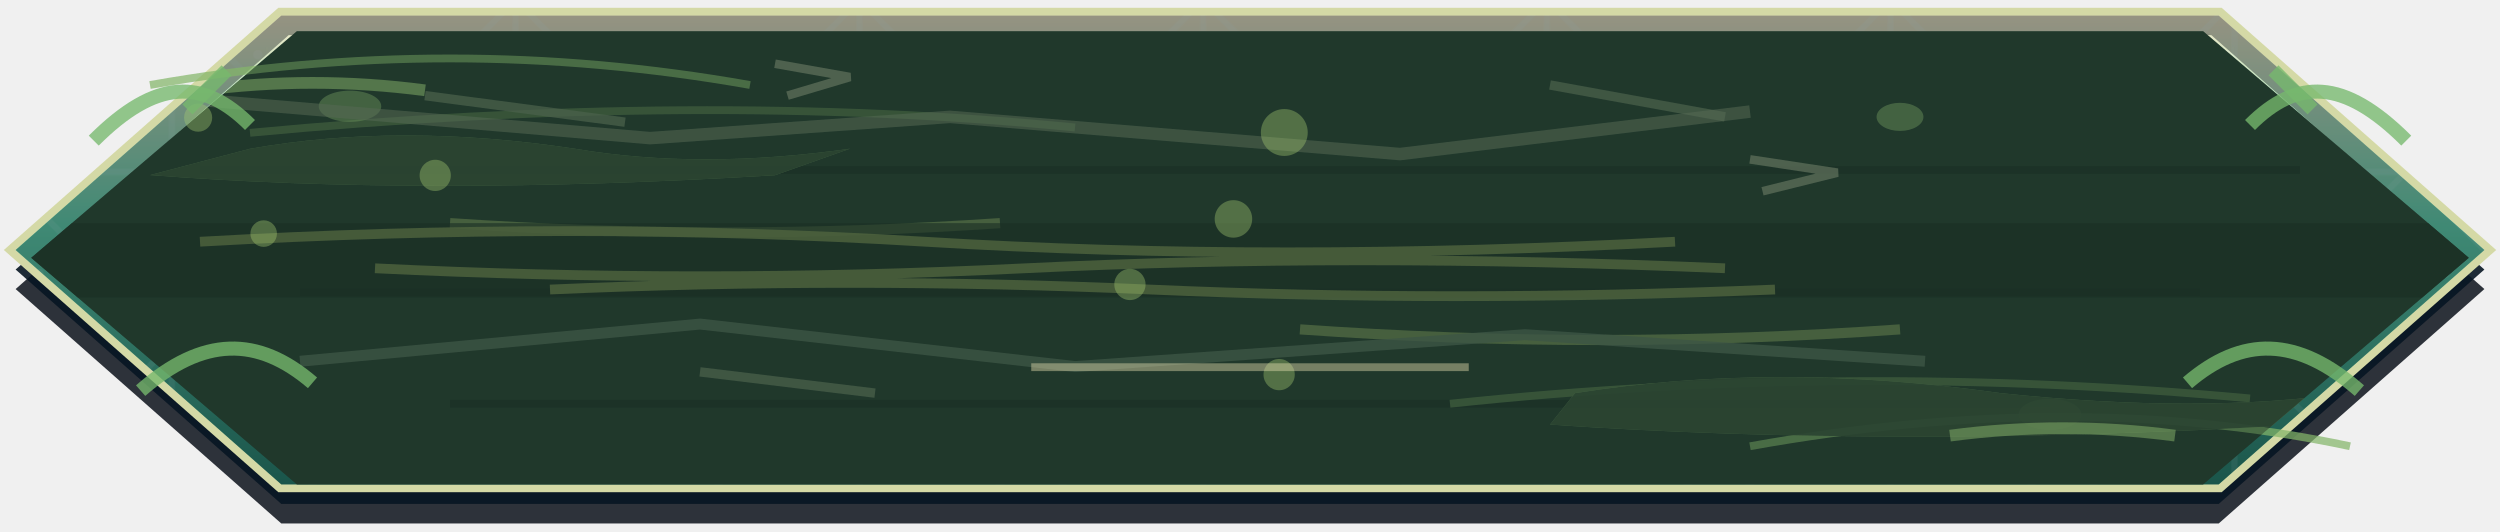
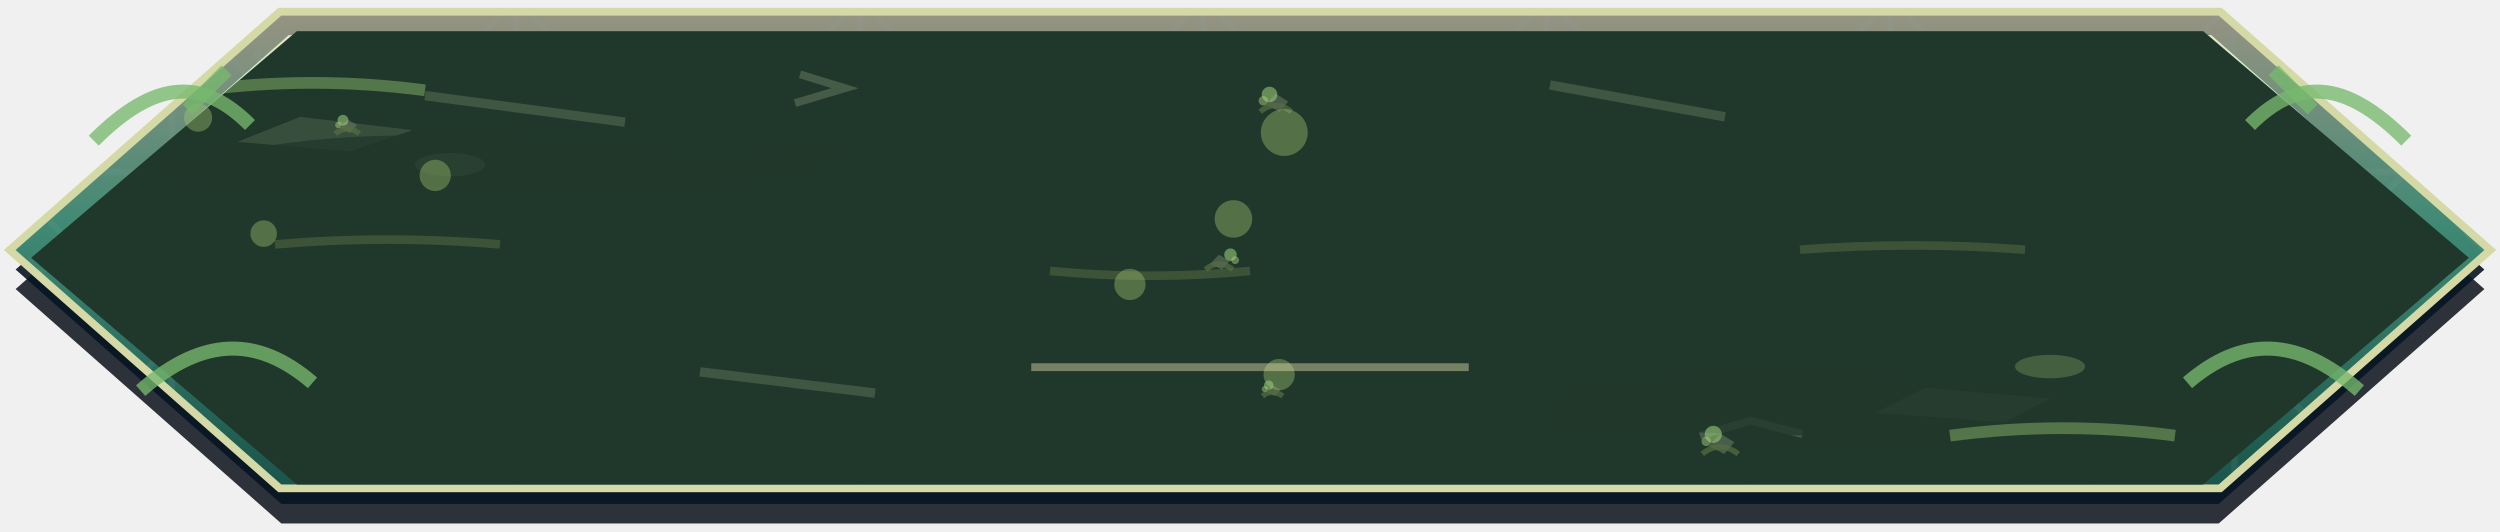
<svg xmlns="http://www.w3.org/2000/svg" width="640" height="136" viewBox="0 0 320 68" role="img" aria-label="M7 primary-hex-button normal" data-style="m11-enchanted-forest@0.1.0" data-geometry-shape="wide-hexagon" data-corner-radius="2" data-end-cap-depth="34">
  <defs>
    <linearGradient id="m11-primary-hex-button-320x68-normal-plate" x1="0" y1="0" x2="0" y2="1">
      <stop offset="0" stop-color="#5C7650" />
      <stop offset=".48" stop-color="#20382B" />
      <stop offset="1" stop-color="#13251E" />
    </linearGradient>
    <linearGradient id="m11-primary-hex-button-320x68-normal-primary" x1="0" y1="0" x2="0" y2="1">
      <stop offset="0" stop-color="#F1E8C8" />
      <stop offset=".45" stop-color="#66D9B2" />
      <stop offset="1" stop-color="#2A856F" />
    </linearGradient>
    <linearGradient id="m11-primary-hex-button-320x68-normal-energy" x1="0" y1="0" x2="1" y2="0">
      <stop offset="0" stop-color="#B8E0A5" stop-opacity="0" />
      <stop offset=".5" stop-color="#B8E0A5" stop-opacity=".86" />
      <stop offset="1" stop-color="#B8E0A5" stop-opacity="0" />
    </linearGradient>
    <pattern id="m11-primary-hex-button-320x68-normal-grain" width="28" height="28" patternUnits="userSpaceOnUse">
      <circle cx="5" cy="7" r=".6" fill="#FFFFFF" fill-opacity=".12" />
      <circle cx="20" cy="15" r=".45" fill="#061321" fill-opacity=".2" />
    </pattern>
    <pattern id="m11-primary-hex-button-320x68-normal-plate-pattern" width="44" height="44" patternUnits="userSpaceOnUse">
      <path d="M0 22H44M22 0V44M0 22L22 0 44 22 22 44Z" fill="none" stroke="#D8FBFF" stroke-opacity=".12" stroke-width=".8" />
    </pattern>
    <mask id="m11-primary-hex-button-320x68-normal-mask">
      <path d="M36 2H284L318 32L284 62H36L2 32Z" fill="white" />
    </mask>
  </defs>
  <g opacity="1">
    <g id="m11-primary-hex-button-320x68-normal-outer-shadow" data-layer="outer-shadow" transform="translate(0 5)">
      <path d="M36 2H284L318 32L284 62H36L2 32Z" fill="#020812" opacity=".82" />
    </g>
    <g id="m11-primary-hex-button-320x68-normal-connected-depth" data-layer="connected-depth" transform="translate(0 2.5)">
      <path d="M36 2H284L318 32L284 62H36L2 32Z" fill="#071522" opacity=".9" />
    </g>
    <g id="m11-primary-hex-button-320x68-normal-outer-frame" data-layer="outer-frame">
      <path d="M36 2H284L318 32L284 62H36L2 32Z" fill="#071421" stroke="#D4D9A6" stroke-width="2" stroke-linejoin="miter" />
    </g>
    <g id="m11-primary-hex-button-320x68-normal-inner-plate-fill" data-layer="inner-plate-fill">
      <path d="M36 2H284L318 32L284 62H36L2 32Z" fill="url(#m11-primary-hex-button-320x68-normal-primary)" />
    </g>
    <g id="m11-primary-hex-button-320x68-normal-surface-grain" data-layer="surface-grain" data-material-source="m8-ice-grain" mask="url(#m11-primary-hex-button-320x68-normal-mask)">
      <rect width="320" height="68" fill="url(#m11-primary-hex-button-320x68-normal-grain)" />
    </g>
    <g id="m11-primary-hex-button-320x68-normal-surface-pattern" data-layer="surface-pattern" data-material-source="m8-crystal-facet-pattern" mask="url(#m11-primary-hex-button-320x68-normal-mask)">
      <rect width="320" height="68" fill="url(#m11-primary-hex-button-320x68-normal-plate-pattern)" />
    </g>
    <g id="m11-primary-hex-button-320x68-normal-side-bevel-shade" data-layer="side-bevel-shade" mask="url(#m11-primary-hex-button-320x68-normal-mask)">
      <path d="M36 2H284L318 32L284 62H36L2 32Z" fill="none" stroke="#020812" stroke-opacity=".38" stroke-width="5" />
    </g>
    <g id="m11-primary-hex-button-320x68-normal-top-bevel-highlight" data-layer="top-bevel-highlight" mask="url(#m11-primary-hex-button-320x68-normal-mask)">
      <path d="M44 8H276" stroke="#FFFFFF" stroke-opacity=".55" stroke-width="3" stroke-linecap="square" />
    </g>
    <g id="m11-primary-hex-button-320x68-normal-cold-edge-accent" data-layer="cold-edge-accent" data-material-source="m8-cold-edge-accent" mask="url(#m11-primary-hex-button-320x68-normal-mask)">
      <rect x="34" y="6" width="252" height="8" fill="url(#m11-primary-hex-button-320x68-normal-energy)" />
    </g>
    <g id="m11-primary-hex-button-320x68-normal-ornament-decal" data-layer="ornament-decal" data-material-source="m7-ornament-marks" mask="url(#m11-primary-hex-button-320x68-normal-mask)">
      <path d="M42 55h16M262 55h16" stroke="#E6FCFF" stroke-opacity=".5" stroke-width="2" />
    </g>
    <g id="m11-primary-hex-button-material-stack" data-layer="forest-material-stack" data-material-families="weathered-stone,dark-wood,moss-lichen">
      <path d="M38 4H282L316 33L282 62H38L4 33Z" fill="#20382B" />
-       <path d="M25.6 21.76H294.4M38.4 37.4H281.6M57.6 51.68H262.4" stroke="#182E24" stroke-width="1" stroke-opacity=".82" />
-       <path d="M32 17Q89.6 11.56 137.6 16.32M185.6 51.68Q236.8 46.24 288 51" fill="none" stroke="#4D6E45" stroke-width="1" stroke-opacity=".9" />
-       <path d="M19.2 10.88Q57.6 4.08 96 10.88M224 57.12Q265.6 49.64 300.8 57.12" fill="none" stroke="#84B66A" stroke-width="1" stroke-opacity=".72" />
    </g>
-     <g id="m11-primary-hex-button-material-detail" data-layer="forest-material-detail" data-material-channels="stone-chips,wood-grain,moss-mask">
+     <g id="m11-primary-hex-button-material-detail" data-layer="forest-material-detail" data-material-channels="stone-chips,wood-grain,moss-mask" data-detail-scale="component">
      <path d="M54.4 12.24l25.6 3.4M198.4 10.88l22.4 4.08M89.6 47.6l22.4 2.72" stroke="#6B8063" stroke-width="1.2" stroke-opacity=".72" />
-       <path d="M57.6 28.56q35.2 2.38 70.4 0M166.4 42.16q38.4 2.72 76.8 0" fill="none" stroke="#789356" stroke-width="1.3" stroke-opacity=".75" />
-       <g fill="#9BCB78" fill-opacity=".5">
-         <ellipse cx="44.8" cy="13.6" rx="4" ry="2" />
-         <ellipse cx="262.4" cy="53.04" rx="4" ry="2" />
-         <ellipse cx="243.2" cy="14.96" rx="3" ry="1.8" />
-       </g>
    </g>
    <g id="m11-primary-hex-button-material-face-depth" data-layer="forest-material-face-depth" data-material-source="shared-face-geometry">
      <clipPath id="m11-primary-hex-button-face-clip">
        <path d="M38 4H282L316 33L282 62H38L4 33Z" />
      </clipPath>
      <g clip-path="url(#m11-primary-hex-button-face-clip)">
        <g data-layer="forest-weathered-stone">
-           <path d="M19.2 12.24l64 5.44 38.4 -2.72 57.6 4.76 44.8 -5.44" fill="none" stroke="#7C8D70" stroke-width="1.6" stroke-opacity=".55" />
-           <path d="M38.4 46.24l51.2 -4.76 48 5.44 57.6 -4.08 51.2 3.4" fill="none" stroke="#526B56" stroke-width="1.4" stroke-opacity=".8" />
-           <path d="M99.2 8.16l9.6 1.7 -8 2.38M224 20.4l11.2 1.7 -9.6 2.38" fill="none" stroke="#9BA687" stroke-width="1.1" stroke-opacity=".65" />
+           <path d="M38.4 14.96l14.4 1.7 -8 2.72 -14.4 -1.224ZM246.4 49.64l16 1.36 -5.76 3.06 -16.64 -1.224Z" fill="#7C8D70" fill-opacity=".45" />
+           <path d="M102.4 9.52l5.76 1.768 -6.4 1.904M217.6 55.76l6.4 -1.904 6.72 1.7" fill="none" stroke="#9BA687" stroke-width="1" stroke-opacity=".55" />
        </g>
        <g data-layer="forest-dark-wood-grain">
-           <path d="M0 28.56H320V38.08H0Z" fill="#17291F" fill-opacity=".62" />
-           <path d="M25.6 30.94q48 -2.72 92.8 0t96 0M48 34.34q41.6 2.04 83.2 0t89.6 0M70.4 37.06q38.4 -1.7 76.8 0t80 0" fill="none" stroke="#72854C" stroke-width="1.25" stroke-opacity=".8" />
+           <path d="M35.2 31.28q14.4 -1.224 28.8 0M134.4 34.68q12.8 1.224 25.6 0M230.4 31.96q14.4 -1.088 28.8 0" fill="none" stroke="#72854C" stroke-width="1.1" stroke-opacity=".62" />
        </g>
-         <g data-layer="forest-moss-growth-mask" fill="#9BCB78" fill-opacity=".62">
-           <path d="M32 19.04q19.2 -3.4 41.6 0q16 2.72 35.2 -.01l-9.6 3.4q-44.8 2.72 -80 -.02Z" />
-           <path d="M201.6 50.32q25.6 -4.08 54.4 -.01q25.6 2.72 44.8 -.03l-6.4 4.08q-51.2 3.06 -96 -.01Z" />
+         <g data-layer="forest-moss-growth-mask" fill="#9BCB78" fill-opacity=".48">
+           <ellipse cx="57.6" cy="21.08" rx="4.48" ry="1.5" />
+           <ellipse cx="262.4" cy="46.92" rx="4.48" ry="1.5" />
        </g>
      </g>
    </g>
    <g id="m11-primary-hex-button-material-restraint" data-layer="forest-material-restraint" data-restraint="edge-anchored-low-opacity">
      <clipPath id="m11-primary-hex-button-restraint-clip">
        <path d="M38 4H282L316 33L282 62H38L4 33Z" />
      </clipPath>
      <g clip-path="url(#m11-primary-hex-button-restraint-clip)">
        <path d="M0 0H320V68H0Z" fill="#20382B" fill-opacity=".42" />
        <g data-layer="forest-moss-edge-anchor" fill="#20382B" fill-opacity=".78">
          <path d="M32 19.04q19.2 -3.4 41.6 0q16 2.72 35.2 -.01l-9.6 3.4q-44.8 2.72 -80 -.02Z" />
          <path d="M201.6 50.32q25.6 -4.08 54.4 -.01q25.6 2.72 44.8 -.03l-6.4 4.08q-51.2 3.06 -96 -.01Z" />
        </g>
        <path d="M25.6 11.56q14.4 -1.904 28.8 0M249.6 55.76q14.4 -1.904 28.8 0" fill="none" stroke="#9BCB78" stroke-width="1.5" stroke-opacity=".42" />
+       </g>
+     </g>
+     <g id="m11-primary-hex-button-authored-material-clusters" data-layer="forest-authored-material-clusters" data-variation-seed="51731" data-cluster-count="5" data-cluster-scale="component">
+       <clipPath id="m11-primary-hex-button-cluster-clip">
+         <path d="M38 4H282L316 33L282 62H38L4 33Z" />
+       </clipPath>
+       <g clip-path="url(#m11-primary-hex-button-cluster-clip)">
+         <g data-layer="forest-authored-cluster" data-material-families="stone,wood,moss" transform="translate(163.7 13.0)">
+           <path d="M-1.7 0.4l1.3 -1.4l1.6 1.0l-1.1 1.3Z" fill="#71806A" fill-opacity=".52" />
+           <path d="M-2.4 1.3q1.9 -1.6 4.0 0" fill="none" stroke="#566D42" stroke-width="0.7" stroke-opacity=".72" />
+           <circle cx="-1.2" cy="-0.9" r="1.0" fill="#9BCB78" fill-opacity=".58" />
+           <circle cx="-2.0" cy="-0.1" r="0.6" fill="#B5D887" fill-opacity=".45" />
+         </g>
+         <g data-layer="forest-authored-cluster" data-material-families="stone,wood,moss" transform="translate(44.8 16.1)">
+           <path d="M-1.3 0.3l1.0 -1.1l1.2 0.7l-0.9 1.0Z" fill="#71806A" fill-opacity=".52" />
+           <path d="M-1.9 1.0q1.5 -1.2 3.1 0" fill="none" stroke="#566D42" stroke-width="0.7" stroke-opacity=".72" />
+           <circle cx="-0.9" cy="-0.7" r="0.7" fill="#9BCB78" fill-opacity=".58" />
+           <circle cx="-1.5" cy="-0.1" r="0.4" fill="#B5D887" fill-opacity=".45" />
+         </g>
+         <g data-layer="forest-authored-cluster" data-material-families="stone,wood,moss" transform="translate(163.2 49.9)">
+           <path d="M-1.1 0.3l0.8 -0.9l1.0 0.6l-0.7 0.8Z" fill="#71806A" fill-opacity=".52" />
+           <path d="M-1.6 0.8q1.2 -1.0 2.6 0" fill="none" stroke="#566D42" stroke-width="0.7" stroke-opacity=".72" />
+           <circle cx="-0.8" cy="-0.6" r="0.6" fill="#9BCB78" fill-opacity=".58" />
+           <circle cx="-1.3" cy="-0.1" r="0.4" fill="#B5D887" fill-opacity=".45" />
+         </g>
+         <g data-layer="forest-authored-cluster" data-material-families="stone,wood,moss" transform="translate(220.7 56.6)">
+           <path d="M-2.0 0.5l1.5 -1.6l1.8 1.1l-1.3 1.5Z" fill="#71806A" fill-opacity=".52" />
+           <path d="M-2.8 1.5q2.2 -1.8 4.6 0" fill="none" stroke="#566D42" stroke-width="0.7" stroke-opacity=".72" />
+           <circle cx="-1.4" cy="-1.0" r="1.1" fill="#9BCB78" fill-opacity=".58" />
+           <circle cx="-2.3" cy="-0.1" r="0.6" fill="#B5D887" fill-opacity=".45" />
+         </g>
+         <g data-layer="forest-authored-cluster" data-material-families="stone,wood,moss" transform="translate(156.4 33.4)">
+           <path d="M-1.5 0.4l1.1 -1.2l1.4 0.8l-1.0 1.1Z" fill="#71806A" fill-opacity=".52" />
+           <path d="M-2.1 1.1q1.7 -1.4 3.5 0" fill="none" stroke="#566D42" stroke-width="0.7" stroke-opacity=".72" />
+           <circle cx="1.1" cy="-0.8" r="0.8" fill="#9BCB78" fill-opacity=".58" />
+           <circle cx="1.7" cy="-0.1" r="0.5" fill="#B5D887" fill-opacity=".45" />
+         </g>
      </g>
    </g>
    <g id="m11-primary-hex-button-moss-variation" data-layer="forest-variation" data-variation-seed="51731" data-variation-baseline="false" fill="#A6CC72" fill-opacity=".38">
      <circle cx="164.39" cy="16.96" r="3.0" />
      <circle cx="157.88" cy="28.02" r="2.4" />
      <circle cx="25.36" cy="15.06" r="1.8" />
      <circle cx="55.71" cy="22.45" r="2.0" />
      <circle cx="144.63" cy="36.41" r="2.0" />
      <circle cx="163.73" cy="47.95" r="2.0" />
      <circle cx="33.75" cy="29.90" r="1.7" />
    </g>
    <g id="m11-primary-hex-button-leaf-vine-ornament" data-layer="forest-ornament" data-ornament="leaf-vine" data-ornament-count="4" fill="none" stroke="#76B86D" stroke-opacity=".78" stroke-width="1.8">
      <path d="M12 18c8-8 14-8 20-2M308 18c-8-8-14-8-20-2M18 50c8-7 15-7 22-1M302 50c-8-7-15-7-22-1" />
      <path d="M24 14l5-5M296 14l-5-5" />
    </g>
    <g id="m11-primary-hex-button-parchment-typography" data-layer="forest-typography" data-typography-preset="m11-parchment-sage-action" data-semantic-text="required">
      <path d="M132 47h56" stroke="#EDE3B4" stroke-opacity=".42" />
    </g>
    <g id="m11-enchanted-forest-primary-hex-button-content" data-layer="content" data-slot="editable-primary-hex-button-content" data-safe-x="48" data-safe-y="8" data-safe-width="224" data-safe-height="50" />
  </g>
</svg>
